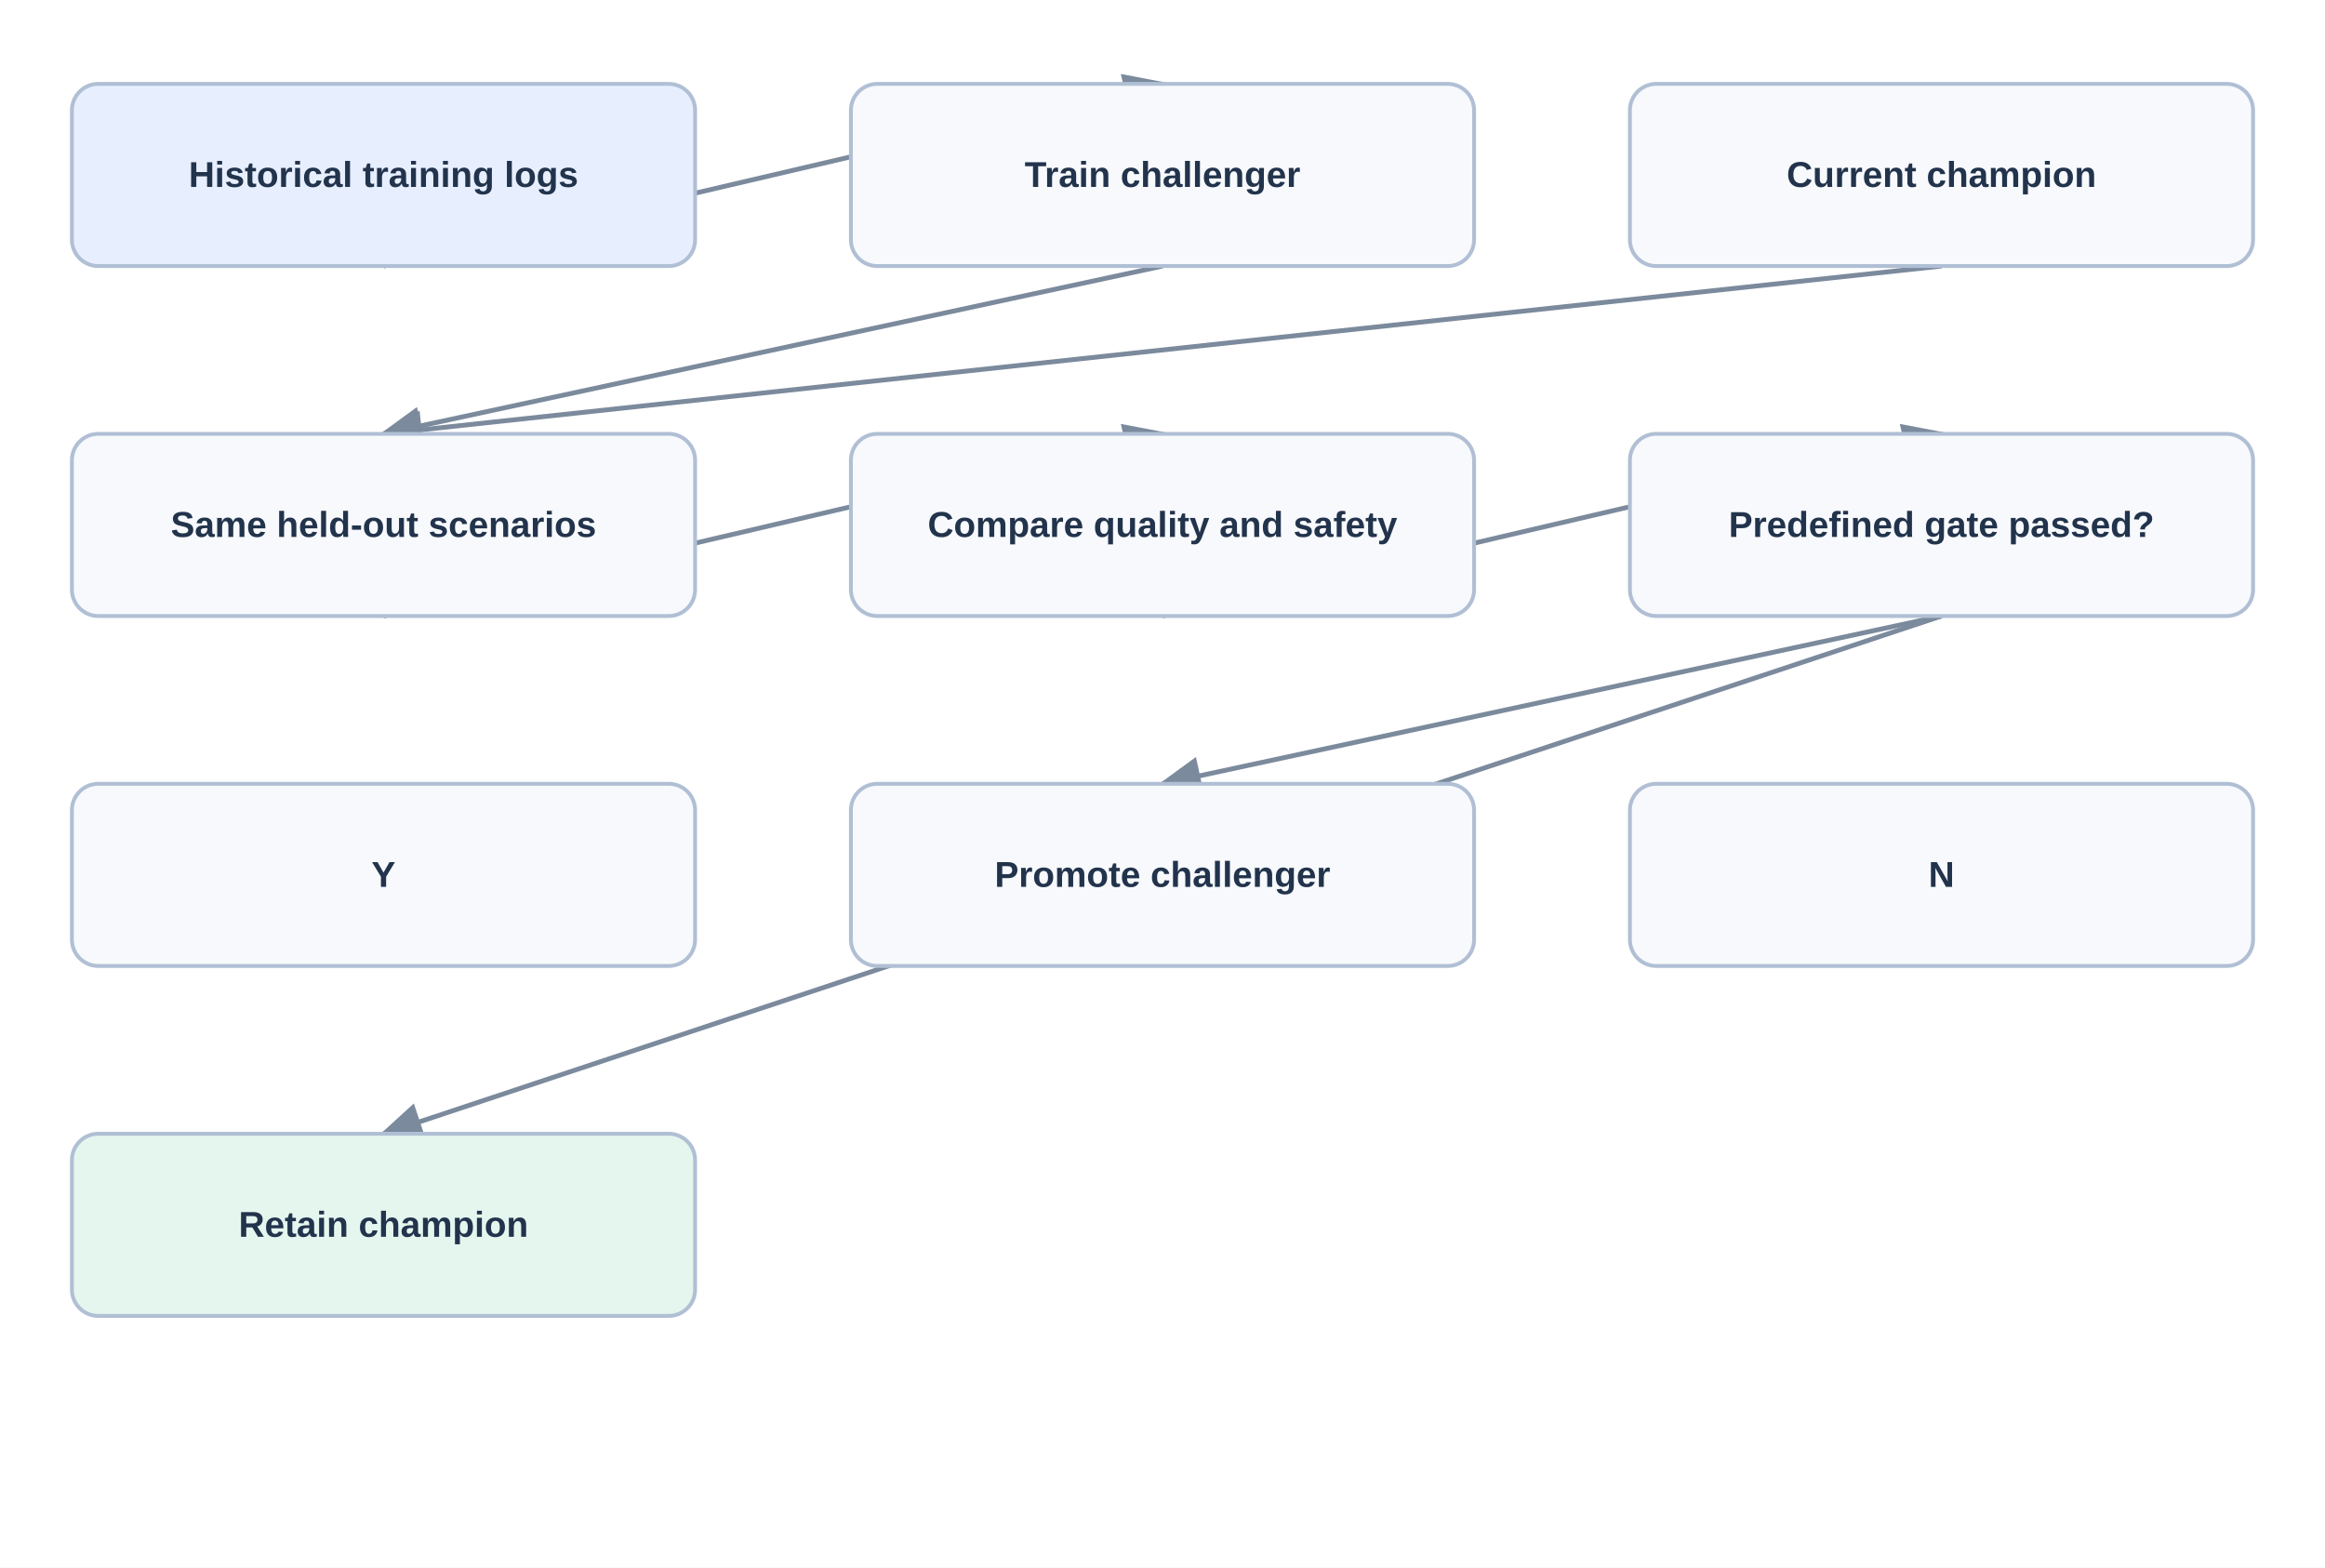
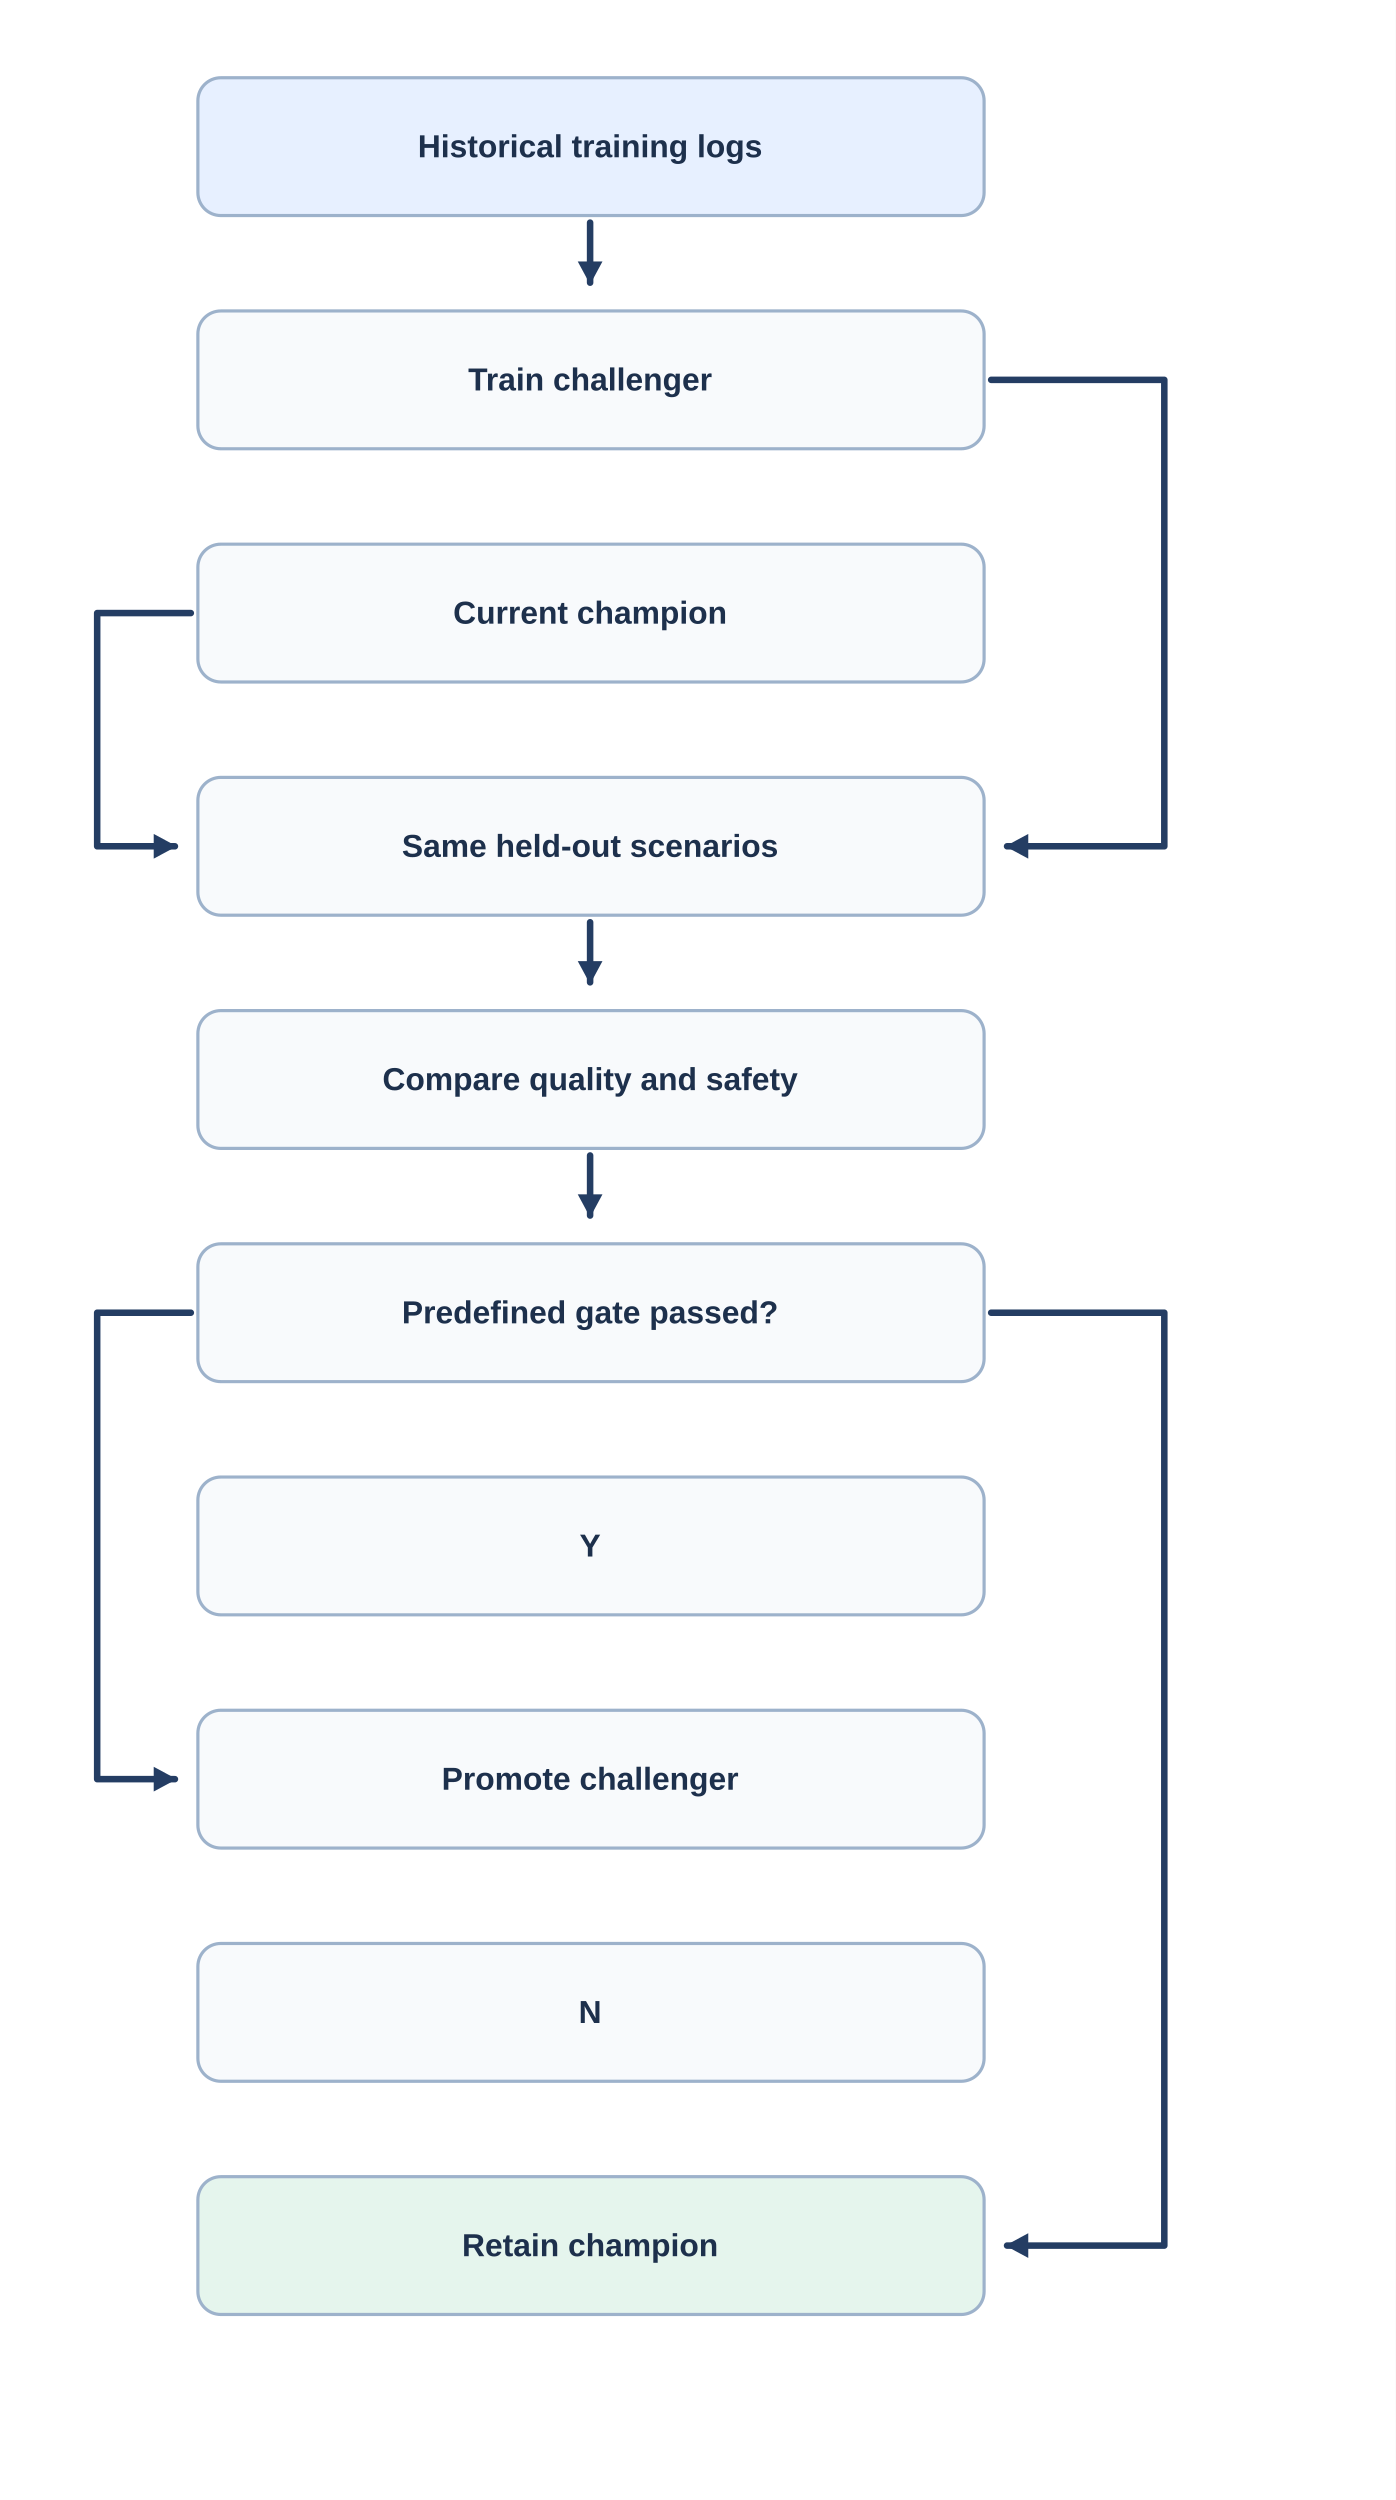
- <svg xmlns="http://www.w3.org/2000/svg" viewBox="0 0 970 654" width="970" height="654" role="img" aria-label="Theory figure 23">
+ <svg xmlns="http://www.w3.org/2000/svg" width="790" height="1415" viewBox="0 0 790 1415" role="img" aria-label="Improved figure 23">
  <defs>
-     <marker id="arr" markerWidth="9" markerHeight="8" refX="8" refY="4" orient="auto">
-       <path d="M0,0 L9,4 L0,8Z" fill="#7b8a9c" />
+     <marker id="arrowhead" markerUnits="userSpaceOnUse" markerWidth="16" markerHeight="16" refX="13" refY="8" orient="auto">
+       <path d="M1 1 L14 8 L1 15 Z" fill="#243d63" />
    </marker>
  </defs>
-   <rect width="100%" height="100%" fill="#fff" />
-   <path d="M160,111 L485,35" fill="none" stroke="#7b8a9c" stroke-width="2" marker-end="url(#arr)" />
-   <path d="M810,111 L160,181" fill="none" stroke="#7b8a9c" stroke-width="2" marker-end="url(#arr)" />
-   <path d="M485,111 L160,181" fill="none" stroke="#7b8a9c" stroke-width="2" marker-end="url(#arr)" />
-   <path d="M160,257 L485,181" fill="none" stroke="#7b8a9c" stroke-width="2" marker-end="url(#arr)" />
-   <path d="M485,257 L810,181" fill="none" stroke="#7b8a9c" stroke-width="2" marker-end="url(#arr)" />
-   <path d="M810,257 L485,327" fill="none" stroke="#7b8a9c" stroke-width="2" marker-end="url(#arr)" />
-   <path d="M810,257 L160,473" fill="none" stroke="#7b8a9c" stroke-width="2" marker-end="url(#arr)" />
-   <rect x="30" y="35" width="260" height="76" rx="11" fill="#e7efff" stroke="#b0bfd4" stroke-width="1.6" />
-   <text x="160" y="78" font-family="Arial,sans-serif" font-weight="600" font-size="15" text-anchor="middle" fill="#22334c">
-     <tspan x="160" dy="0">Historical training logs</tspan>
+   <rect width="100%" height="100%" fill="white" />
+   <path d="M334,126 V160" stroke="#243d63" stroke-width="3.7" stroke-linecap="round" stroke-linejoin="round" fill="none" marker-end="url(#arrowhead)" />
+   <path d="M108,347 H55 V479 H99" stroke="#243d63" stroke-width="3.7" stroke-linecap="round" stroke-linejoin="round" fill="none" marker-end="url(#arrowhead)" />
+   <path d="M561,215 H659 V479 H570" stroke="#243d63" stroke-width="3.7" stroke-linecap="round" stroke-linejoin="round" fill="none" marker-end="url(#arrowhead)" />
+   <path d="M334,522 V556" stroke="#243d63" stroke-width="3.7" stroke-linecap="round" stroke-linejoin="round" fill="none" marker-end="url(#arrowhead)" />
+   <path d="M334,654 V688" stroke="#243d63" stroke-width="3.7" stroke-linecap="round" stroke-linejoin="round" fill="none" marker-end="url(#arrowhead)" />
+   <path d="M108,743 H55 V1007 H99" stroke="#243d63" stroke-width="3.7" stroke-linecap="round" stroke-linejoin="round" fill="none" marker-end="url(#arrowhead)" />
+   <path d="M561,743 H659 V1271 H570" stroke="#243d63" stroke-width="3.7" stroke-linecap="round" stroke-linejoin="round" fill="none" marker-end="url(#arrowhead)" />
+   <rect x="112" y="44" width="445" height="78" rx="13" fill="#e7f0ff" stroke="#9db2cb" stroke-width="1.8" />
+   <text x="334" y="89" font-family="Arial,sans-serif" font-size="18" font-weight="600" fill="#1d304c" text-anchor="middle">
+     <tspan x="334" dy="0">Historical training logs</tspan>
  </text>
-   <rect x="355" y="35" width="260" height="76" rx="11" fill="#f7f9fc" stroke="#b0bfd4" stroke-width="1.6" />
-   <text x="485" y="78" font-family="Arial,sans-serif" font-weight="600" font-size="15" text-anchor="middle" fill="#22334c">
-     <tspan x="485" dy="0">Train challenger</tspan>
+   <rect x="112" y="176" width="445" height="78" rx="13" fill="#f8fafc" stroke="#9db2cb" stroke-width="1.8" />
+   <text x="334" y="221" font-family="Arial,sans-serif" font-size="18" font-weight="600" fill="#1d304c" text-anchor="middle">
+     <tspan x="334" dy="0">Train challenger</tspan>
  </text>
-   <rect x="680" y="35" width="260" height="76" rx="11" fill="#f7f9fc" stroke="#b0bfd4" stroke-width="1.6" />
-   <text x="810" y="78" font-family="Arial,sans-serif" font-weight="600" font-size="15" text-anchor="middle" fill="#22334c">
-     <tspan x="810" dy="0">Current champion</tspan>
+   <rect x="112" y="308" width="445" height="78" rx="13" fill="#f8fafc" stroke="#9db2cb" stroke-width="1.8" />
+   <text x="334" y="353" font-family="Arial,sans-serif" font-size="18" font-weight="600" fill="#1d304c" text-anchor="middle">
+     <tspan x="334" dy="0">Current champion</tspan>
  </text>
-   <rect x="30" y="181" width="260" height="76" rx="11" fill="#f7f9fc" stroke="#b0bfd4" stroke-width="1.6" />
-   <text x="160" y="224" font-family="Arial,sans-serif" font-weight="600" font-size="15" text-anchor="middle" fill="#22334c">
-     <tspan x="160" dy="0">Same held-out scenarios</tspan>
+   <rect x="112" y="440" width="445" height="78" rx="13" fill="#f8fafc" stroke="#9db2cb" stroke-width="1.8" />
+   <text x="334" y="485" font-family="Arial,sans-serif" font-size="18" font-weight="600" fill="#1d304c" text-anchor="middle">
+     <tspan x="334" dy="0">Same held-out scenarios</tspan>
  </text>
-   <rect x="355" y="181" width="260" height="76" rx="11" fill="#f7f9fc" stroke="#b0bfd4" stroke-width="1.6" />
-   <text x="485" y="224" font-family="Arial,sans-serif" font-weight="600" font-size="15" text-anchor="middle" fill="#22334c">
-     <tspan x="485" dy="0">Compare quality and safety</tspan>
+   <rect x="112" y="572" width="445" height="78" rx="13" fill="#f8fafc" stroke="#9db2cb" stroke-width="1.8" />
+   <text x="334" y="617" font-family="Arial,sans-serif" font-size="18" font-weight="600" fill="#1d304c" text-anchor="middle">
+     <tspan x="334" dy="0">Compare quality and safety</tspan>
  </text>
-   <rect x="680" y="181" width="260" height="76" rx="11" fill="#f7f9fc" stroke="#b0bfd4" stroke-width="1.6" />
-   <text x="810" y="224" font-family="Arial,sans-serif" font-weight="600" font-size="15" text-anchor="middle" fill="#22334c">
-     <tspan x="810" dy="0">Predefined gate passed?</tspan>
+   <rect x="112" y="704" width="445" height="78" rx="13" fill="#f8fafc" stroke="#9db2cb" stroke-width="1.8" />
+   <text x="334" y="749" font-family="Arial,sans-serif" font-size="18" font-weight="600" fill="#1d304c" text-anchor="middle">
+     <tspan x="334" dy="0">Predefined gate passed?</tspan>
  </text>
-   <rect x="30" y="327" width="260" height="76" rx="11" fill="#f7f9fc" stroke="#b0bfd4" stroke-width="1.6" />
-   <text x="160" y="370" font-family="Arial,sans-serif" font-weight="600" font-size="15" text-anchor="middle" fill="#22334c">
-     <tspan x="160" dy="0">Y</tspan>
+   <rect x="112" y="836" width="445" height="78" rx="13" fill="#f8fafc" stroke="#9db2cb" stroke-width="1.8" />
+   <text x="334" y="881" font-family="Arial,sans-serif" font-size="18" font-weight="600" fill="#1d304c" text-anchor="middle">
+     <tspan x="334" dy="0">Y</tspan>
  </text>
-   <rect x="355" y="327" width="260" height="76" rx="11" fill="#f7f9fc" stroke="#b0bfd4" stroke-width="1.6" />
-   <text x="485" y="370" font-family="Arial,sans-serif" font-weight="600" font-size="15" text-anchor="middle" fill="#22334c">
-     <tspan x="485" dy="0">Promote challenger</tspan>
+   <rect x="112" y="968" width="445" height="78" rx="13" fill="#f8fafc" stroke="#9db2cb" stroke-width="1.8" />
+   <text x="334" y="1013" font-family="Arial,sans-serif" font-size="18" font-weight="600" fill="#1d304c" text-anchor="middle">
+     <tspan x="334" dy="0">Promote challenger</tspan>
  </text>
-   <rect x="680" y="327" width="260" height="76" rx="11" fill="#f7f9fc" stroke="#b0bfd4" stroke-width="1.6" />
-   <text x="810" y="370" font-family="Arial,sans-serif" font-weight="600" font-size="15" text-anchor="middle" fill="#22334c">
-     <tspan x="810" dy="0">N</tspan>
+   <rect x="112" y="1100" width="445" height="78" rx="13" fill="#f8fafc" stroke="#9db2cb" stroke-width="1.8" />
+   <text x="334" y="1145" font-family="Arial,sans-serif" font-size="18" font-weight="600" fill="#1d304c" text-anchor="middle">
+     <tspan x="334" dy="0">N</tspan>
  </text>
-   <rect x="30" y="473" width="260" height="76" rx="11" fill="#e5f6ef" stroke="#b0bfd4" stroke-width="1.6" />
-   <text x="160" y="516" font-family="Arial,sans-serif" font-weight="600" font-size="15" text-anchor="middle" fill="#22334c">
-     <tspan x="160" dy="0">Retain champion</tspan>
+   <rect x="112" y="1232" width="445" height="78" rx="13" fill="#e5f5ed" stroke="#9db2cb" stroke-width="1.8" />
+   <text x="334" y="1277" font-family="Arial,sans-serif" font-size="18" font-weight="600" fill="#1d304c" text-anchor="middle">
+     <tspan x="334" dy="0">Retain champion</tspan>
  </text>
</svg>
